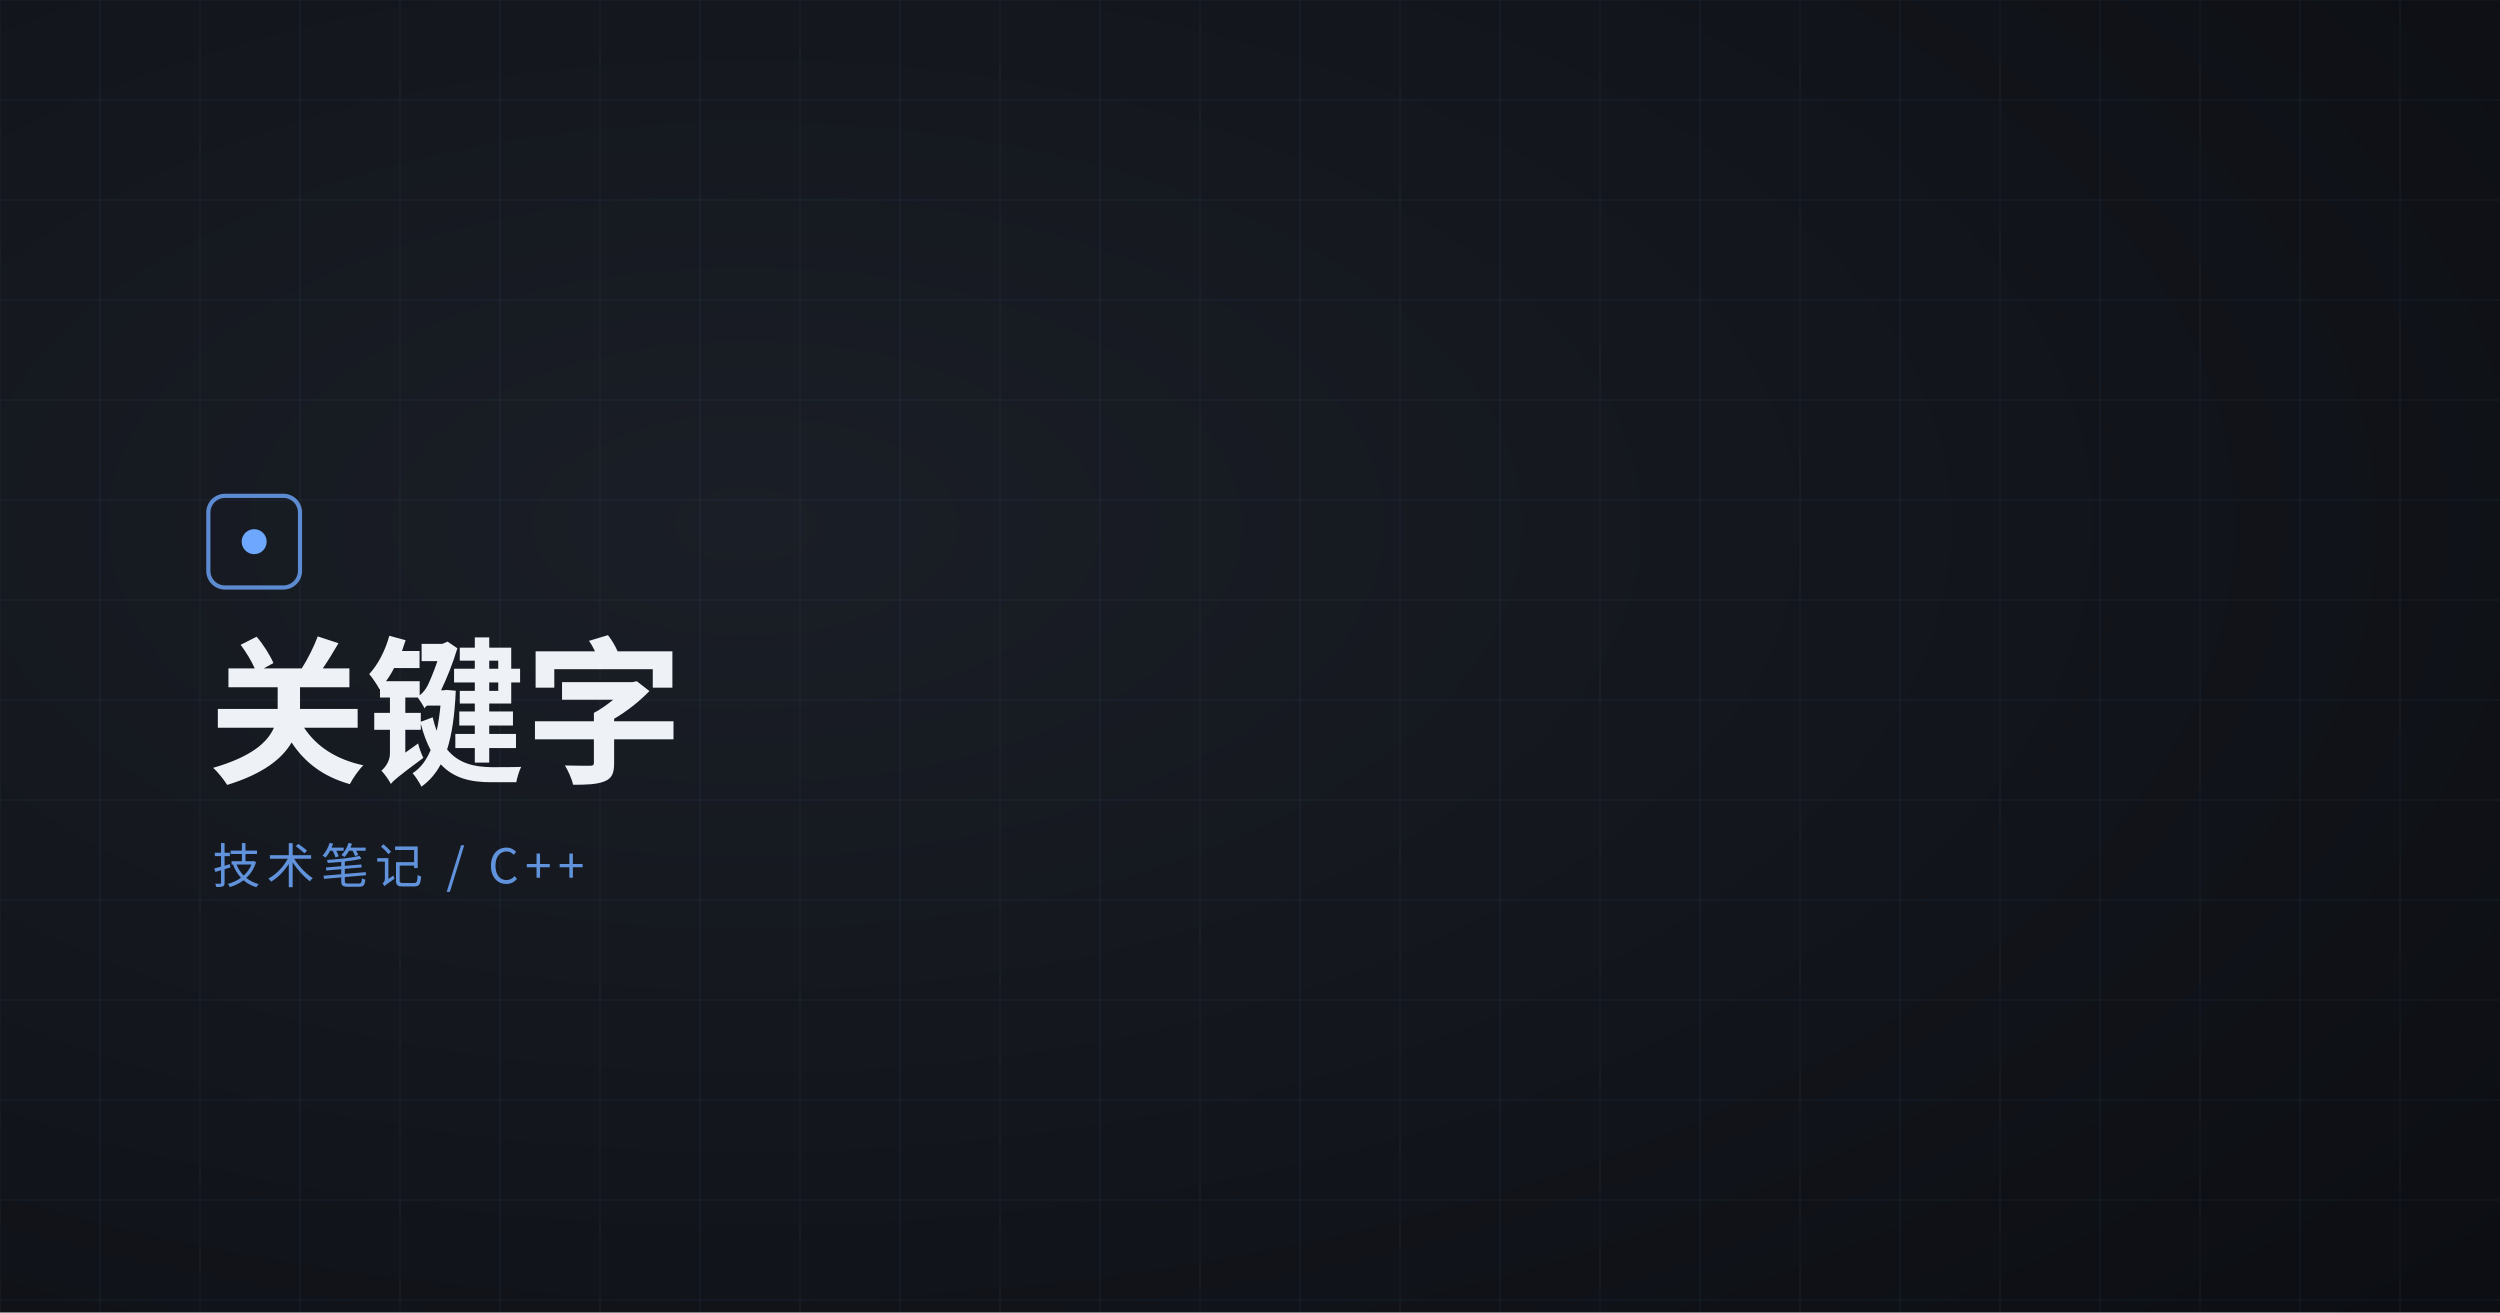
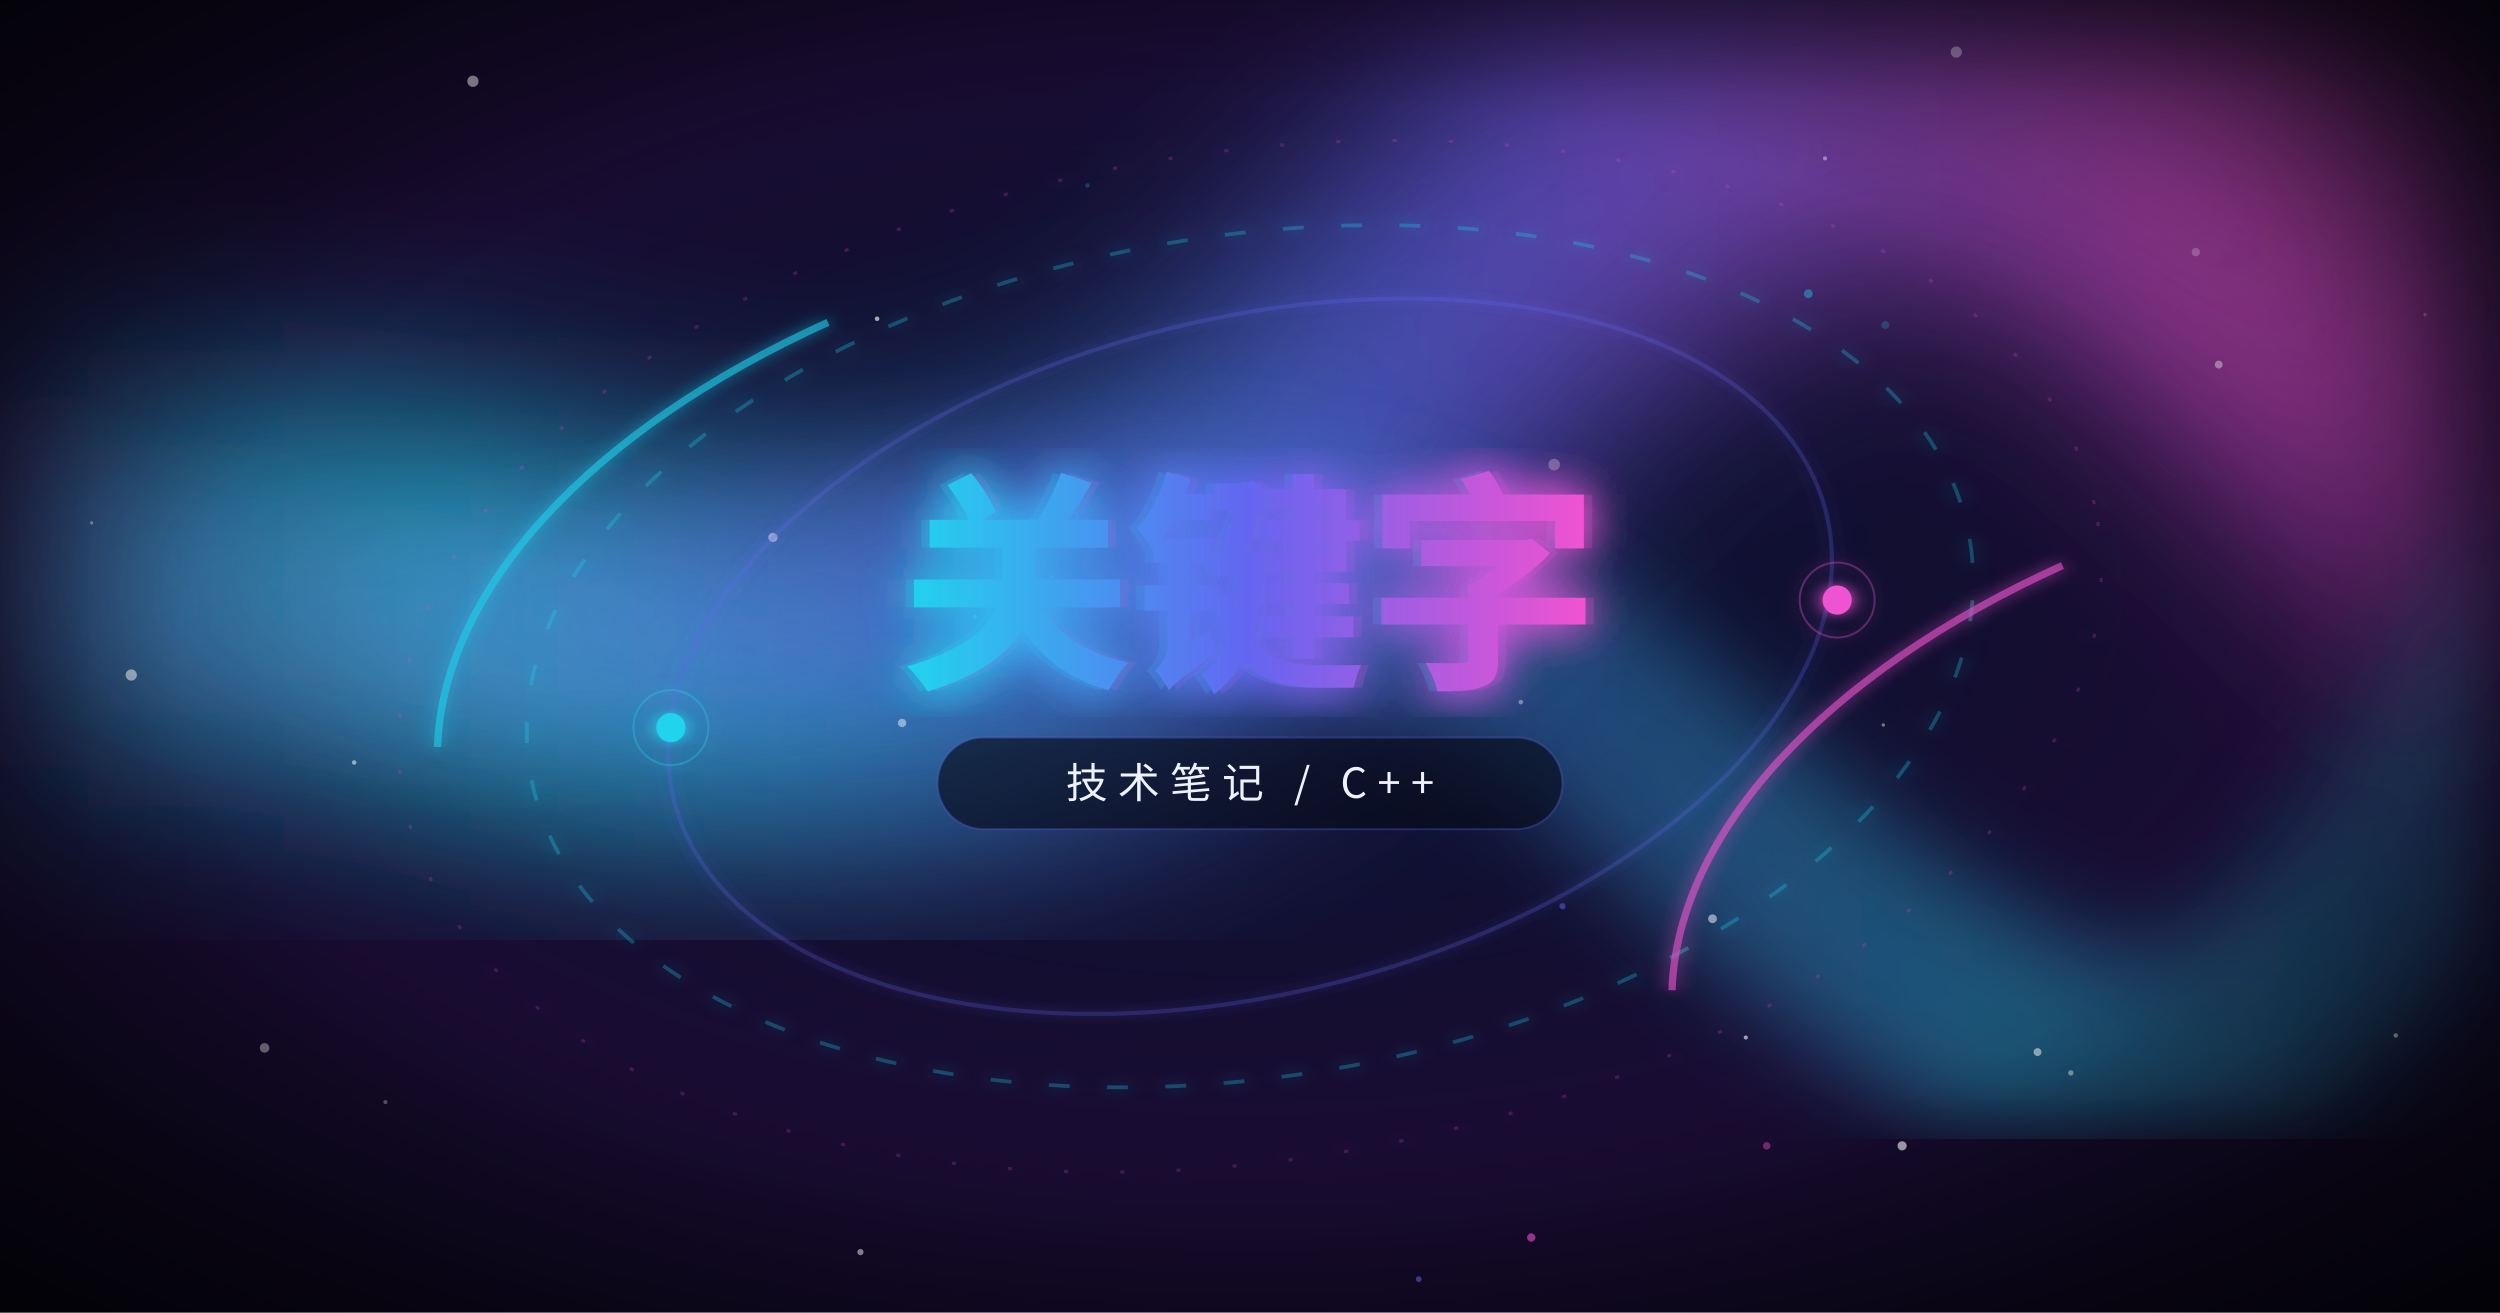
<svg xmlns="http://www.w3.org/2000/svg" width="1200" height="630" viewBox="0 0 1200 630">
  <defs>
-     <radialGradient id="bg" cx="0.3" cy="0.4" r="0.9">
-       <stop offset="0" stop-color="#1a1e26" />
-       <stop offset="1" stop-color="#0c0e13" />
+     <radialGradient id="bg" cx="50%" cy="45%" r="82%">
+       <stop stop-color="#07142f" />
+       <stop offset=".52" stop-color="#190c32" />
+       <stop offset="1" stop-color="#02030a" />
+     </radialGradient>
+     <linearGradient id="auroraA" x1="0" y1="0" x2="1" y2="0">
+       <stop stop-color="#22d3ee" stop-opacity="0" />
+       <stop offset=".25" stop-color="#22d3ee" stop-opacity=".82" />
+       <stop offset=".56" stop-color="#6366f1" stop-opacity=".70" />
+       <stop offset=".82" stop-color="#f052d1" stop-opacity=".72" />
+       <stop offset="1" stop-color="#f052d1" stop-opacity="0" />
+     </linearGradient>
+     <linearGradient id="auroraB" x1="0" y1="0" x2="1" y2="0">
+       <stop stop-color="#f052d1" stop-opacity="0" />
+       <stop offset=".42" stop-color="#6366f1" stop-opacity=".56" />
+       <stop offset=".75" stop-color="#22d3ee" stop-opacity=".58" />
+       <stop offset="1" stop-color="#22d3ee" stop-opacity="0" />
+     </linearGradient>
+     <linearGradient id="titleGradient" x1="0" y1="0" x2="1" y2="0">
+       <stop stop-color="#22d3ee" />
+       <stop offset=".5" stop-color="#6366f1" />
+       <stop offset="1" stop-color="#f052d1" />
+     </linearGradient>
+     <linearGradient id="prismGradient" x1="0" y1="0" x2="1" y2="1">
+       <stop stop-color="#22d3ee" stop-opacity=".48" />
+       <stop offset=".5" stop-color="#6366f1" stop-opacity=".10" />
+       <stop offset="1" stop-color="#f052d1" stop-opacity=".44" />
+     </linearGradient>
+     <linearGradient id="glassGradient" x1="0" y1="0" x2="1" y2="1">
+       <stop stop-color="#fff" stop-opacity=".13" />
+       <stop offset=".48" stop-color="#fff" stop-opacity=".035" />
+       <stop offset="1" stop-color="#6366f1" stop-opacity=".12" />
+     </linearGradient>
+     <filter id="blur48">
+       <feGaussianBlur stdDeviation="48" />
+     </filter>
+     <filter id="blur22">
+       <feGaussianBlur stdDeviation="22" />
+     </filter>
+     <filter id="lineGlow">
+       <feGaussianBlur stdDeviation="4" result="b" />
+       <feMerge>
+         <feMergeNode in="b" />
+         <feMergeNode in="SourceGraphic" />
+       </feMerge>
+     </filter>
+     <filter id="softGlow">
+       <feGaussianBlur stdDeviation="3" result="b" />
+       <feMerge>
+         <feMergeNode in="b" />
+         <feMergeNode in="SourceGraphic" />
+       </feMerge>
+     </filter>
+     <filter id="titleGlow">
+       <feGaussianBlur stdDeviation="11" result="b1" />
+       <feGaussianBlur stdDeviation="3" result="b2" />
+       <feMerge>
+         <feMergeNode in="b1" />
+         <feMergeNode in="b2" />
+         <feMergeNode in="SourceGraphic" />
+       </feMerge>
+     </filter>
+     <radialGradient id="vignette" cx="50%" cy="50%" r="73%">
+       <stop offset=".58" stop-color="#000" stop-opacity="0" />
+       <stop offset="1" stop-color="#000" stop-opacity=".70" />
    </radialGradient>
  </defs>
  <rect width="1200" height="630" fill="url(#bg)" />
-   <line x1="0" y1="0" x2="0" y2="630" stroke="#6ea8fe" stroke-width="1" opacity="0.04" />
-   <line x1="48" y1="0" x2="48" y2="630" stroke="#6ea8fe" stroke-width="1" opacity="0.04" />
-   <line x1="96" y1="0" x2="96" y2="630" stroke="#6ea8fe" stroke-width="1" opacity="0.04" />
-   <line x1="144" y1="0" x2="144" y2="630" stroke="#6ea8fe" stroke-width="1" opacity="0.04" />
-   <line x1="192" y1="0" x2="192" y2="630" stroke="#6ea8fe" stroke-width="1" opacity="0.04" />
-   <line x1="240" y1="0" x2="240" y2="630" stroke="#6ea8fe" stroke-width="1" opacity="0.04" />
-   <line x1="288" y1="0" x2="288" y2="630" stroke="#6ea8fe" stroke-width="1" opacity="0.04" />
-   <line x1="336" y1="0" x2="336" y2="630" stroke="#6ea8fe" stroke-width="1" opacity="0.04" />
-   <line x1="384" y1="0" x2="384" y2="630" stroke="#6ea8fe" stroke-width="1" opacity="0.04" />
-   <line x1="432" y1="0" x2="432" y2="630" stroke="#6ea8fe" stroke-width="1" opacity="0.04" />
-   <line x1="480" y1="0" x2="480" y2="630" stroke="#6ea8fe" stroke-width="1" opacity="0.04" />
-   <line x1="528" y1="0" x2="528" y2="630" stroke="#6ea8fe" stroke-width="1" opacity="0.04" />
-   <line x1="576" y1="0" x2="576" y2="630" stroke="#6ea8fe" stroke-width="1" opacity="0.04" />
-   <line x1="624" y1="0" x2="624" y2="630" stroke="#6ea8fe" stroke-width="1" opacity="0.04" />
-   <line x1="672" y1="0" x2="672" y2="630" stroke="#6ea8fe" stroke-width="1" opacity="0.04" />
-   <line x1="720" y1="0" x2="720" y2="630" stroke="#6ea8fe" stroke-width="1" opacity="0.04" />
-   <line x1="768" y1="0" x2="768" y2="630" stroke="#6ea8fe" stroke-width="1" opacity="0.04" />
-   <line x1="816" y1="0" x2="816" y2="630" stroke="#6ea8fe" stroke-width="1" opacity="0.04" />
-   <line x1="864" y1="0" x2="864" y2="630" stroke="#6ea8fe" stroke-width="1" opacity="0.04" />
-   <line x1="912" y1="0" x2="912" y2="630" stroke="#6ea8fe" stroke-width="1" opacity="0.04" />
-   <line x1="960" y1="0" x2="960" y2="630" stroke="#6ea8fe" stroke-width="1" opacity="0.04" />
-   <line x1="1008" y1="0" x2="1008" y2="630" stroke="#6ea8fe" stroke-width="1" opacity="0.04" />
-   <line x1="1056" y1="0" x2="1056" y2="630" stroke="#6ea8fe" stroke-width="1" opacity="0.04" />
-   <line x1="1104" y1="0" x2="1104" y2="630" stroke="#6ea8fe" stroke-width="1" opacity="0.04" />
-   <line x1="1152" y1="0" x2="1152" y2="630" stroke="#6ea8fe" stroke-width="1" opacity="0.04" />
-   <line x1="0" y1="0" x2="1200" y2="0" stroke="#6ea8fe" stroke-width="1" opacity="0.04" />
-   <line x1="0" y1="48" x2="1200" y2="48" stroke="#6ea8fe" stroke-width="1" opacity="0.04" />
-   <line x1="0" y1="96" x2="1200" y2="96" stroke="#6ea8fe" stroke-width="1" opacity="0.04" />
-   <line x1="0" y1="144" x2="1200" y2="144" stroke="#6ea8fe" stroke-width="1" opacity="0.04" />
-   <line x1="0" y1="192" x2="1200" y2="192" stroke="#6ea8fe" stroke-width="1" opacity="0.04" />
-   <line x1="0" y1="240" x2="1200" y2="240" stroke="#6ea8fe" stroke-width="1" opacity="0.04" />
-   <line x1="0" y1="288" x2="1200" y2="288" stroke="#6ea8fe" stroke-width="1" opacity="0.04" />
-   <line x1="0" y1="336" x2="1200" y2="336" stroke="#6ea8fe" stroke-width="1" opacity="0.04" />
-   <line x1="0" y1="384" x2="1200" y2="384" stroke="#6ea8fe" stroke-width="1" opacity="0.04" />
-   <line x1="0" y1="432" x2="1200" y2="432" stroke="#6ea8fe" stroke-width="1" opacity="0.04" />
-   <line x1="0" y1="480" x2="1200" y2="480" stroke="#6ea8fe" stroke-width="1" opacity="0.04" />
-   <line x1="0" y1="528" x2="1200" y2="528" stroke="#6ea8fe" stroke-width="1" opacity="0.04" />
-   <line x1="0" y1="576" x2="1200" y2="576" stroke="#6ea8fe" stroke-width="1" opacity="0.04" />
-   <line x1="0" y1="624" x2="1200" y2="624" stroke="#6ea8fe" stroke-width="1" opacity="0.04" />
-   <rect x="100" y="238" width="44" height="44" rx="8" fill="none" stroke="#6ea8fe" stroke-width="2" opacity="0.8" />
-   <circle cx="122" cy="260" r="6" fill="#6ea8fe" />
-   <text x="100" y="370" font-family="'PingFang SC','Microsoft YaHei','Noto Sans CJK SC',sans-serif" font-size="76" font-weight="700" fill="#eef1f6">关键字</text>
-   <text x="102" y="424" font-family="'PingFang SC','Microsoft YaHei','Noto Sans CJK SC',sans-serif" font-size="23" fill="#6ea8fe" opacity="0.85" letter-spacing="3">技术笔记 / C++</text>
+   <path d="M-160 412 C100 70 360 520 660 192 S1060 90 1360 413" fill="none" stroke="url(#auroraA)" stroke-width="172" filter="url(#blur48)" opacity=".94" />
+   <path d="M-100 167 C220 500 500 90 800 372 S1110 465 1320 140" fill="none" stroke="url(#auroraB)" stroke-width="105" filter="url(#blur22)" opacity=".64" />
+   <circle cx="905" cy="156" r="1.9" fill="#22d3ee" opacity="0.22" />
+   <circle cx="170" cy="366" r="1.1" fill="#ffffff" opacity="0.51" />
+   <circle cx="1164" cy="151" r="0.8" fill="#ffffff" opacity="0.23" />
+   <circle cx="939" cy="25" r="2.7" fill="#ffffff" opacity="0.38" />
+   <circle cx="746" cy="223" r="2.8" fill="#ffffff" opacity="0.28" />
+   <circle cx="735" cy="594" r="2.0" fill="#f052d1" opacity="0.63" />
+   <circle cx="185" cy="529" r="1.0" fill="#ffffff" opacity="0.32" />
+   <circle cx="904" cy="348" r="0.8" fill="#ffffff" opacity="0.44" />
+   <circle cx="505" cy="277" r="0.9" fill="#ffffff" opacity="0.20" />
+   <circle cx="44" cy="251" r="0.8" fill="#ffffff" opacity="0.38" />
+   <circle cx="750" cy="435" r="1.5" fill="#6366f1" opacity="0.49" />
+   <circle cx="1054" cy="121" r="2.0" fill="#ffffff" opacity="0.26" />
+   <circle cx="433" cy="347" r="2.0" fill="#ffffff" opacity="0.45" />
+   <circle cx="421" cy="153" r="1.1" fill="#ffffff" opacity="0.63" />
+   <circle cx="63" cy="324" r="2.7" fill="#ffffff" opacity="0.51" />
+   <circle cx="868" cy="141" r="2.1" fill="#22d3ee" opacity="0.41" />
+   <circle cx="1065" cy="175" r="1.9" fill="#ffffff" opacity="0.39" />
+   <circle cx="978" cy="505" r="1.9" fill="#ffffff" opacity="0.51" />
+   <circle cx="591" cy="253" r="1.5" fill="#ffffff" opacity="0.20" />
+   <circle cx="913" cy="550" r="2.2" fill="#ffffff" opacity="0.61" />
+   <circle cx="848" cy="550" r="1.8" fill="#f052d1" opacity="0.41" />
+   <circle cx="838" cy="498" r="1.0" fill="#ffffff" opacity="0.59" />
+   <circle cx="1150" cy="497" r="1.1" fill="#ffffff" opacity="0.43" />
+   <circle cx="822" cy="441" r="2.1" fill="#ffffff" opacity="0.50" />
+   <circle cx="730" cy="337" r="1.1" fill="#ffffff" opacity="0.38" />
+   <circle cx="681" cy="614" r="1.4" fill="#6366f1" opacity="0.59" />
+   <circle cx="413" cy="601" r="1.5" fill="#ffffff" opacity="0.55" />
+   <circle cx="127" cy="503" r="2.3" fill="#ffffff" opacity="0.41" />
+   <circle cx="994" cy="515" r="1.3" fill="#ffffff" opacity="0.42" />
+   <circle cx="468" cy="296" r="1.0" fill="#ffffff" opacity="0.37" />
+   <circle cx="522" cy="89" r="1.1" fill="#22d3ee" opacity="0.23" />
+   <circle cx="876" cy="76" r="1.0" fill="#ffffff" opacity="0.42" />
+   <circle cx="227" cy="39" r="2.7" fill="#ffffff" opacity="0.60" />
+   <circle cx="371" cy="258" r="2.2" fill="#ffffff" opacity="0.44" />
+   <g transform="translate(600 315) rotate(-9)" fill="none" filter="url(#lineGlow)">
+     <ellipse rx="350" ry="202" stroke="#22d3ee" stroke-opacity=".28" stroke-width="1.8" stroke-dasharray="10 18" />
+     <ellipse rx="412" ry="242" stroke="#f052d1" stroke-opacity=".20" stroke-width="1.5" stroke-dasharray="2 25" />
+     <path d="M-392 -18 A395 218 0 0 1 -175 -190" stroke="#22d3ee" stroke-width="3.5" opacity=".58" />
+     <path d="M175 190 A395 218 0 0 1 392 18" stroke="#f052d1" stroke-width="3.5" opacity=".58" />
+   </g>
+   <g transform="translate(600 315) rotate(-14)" fill="none" filter="url(#lineGlow)">
+     <ellipse rx="285" ry="162" stroke="#6366f1" stroke-width="2" stroke-opacity=".24" />
+     <circle cx="-278" cy="-34" r="7" fill="#22d3ee" stroke="none" />
+     <circle cx="280" cy="42" r="7" fill="#f052d1" stroke="none" />
+     <circle cx="-278" cy="-34" r="18" stroke="#22d3ee" stroke-opacity=".32" />
+     <circle cx="280" cy="42" r="18" stroke="#f052d1" stroke-opacity=".32" />
+   </g>
+   <text x="596" y="322" font-family="'PingFang SC','Microsoft YaHei','Noto Sans CJK SC',sans-serif" font-size="112" font-weight="900" fill="#22d3ee" opacity=".22" text-anchor="middle">关键字</text>
+   <text x="604" y="322" font-family="'PingFang SC','Microsoft YaHei','Noto Sans CJK SC',sans-serif" font-size="112" font-weight="900" fill="#f052d1" opacity=".20" text-anchor="middle">关键字</text>
+   <text x="600" y="322" font-family="'PingFang SC','Microsoft YaHei','Noto Sans CJK SC',sans-serif" font-size="112" font-weight="900" fill="url(#titleGradient)" text-anchor="middle" filter="url(#titleGlow)">关键字</text>
+   <rect x="450" y="354" width="300" height="44" rx="22" fill="#070a18" opacity=".64" stroke="#6366f1" stroke-opacity=".42" />
+   <text x="600" y="383" font-family="'PingFang SC','Microsoft YaHei','Noto Sans CJK SC',sans-serif" font-size="20" fill="#eef2ff" text-anchor="middle" letter-spacing="5">技术笔记 / C++</text>
+   <rect width="1200" height="630" fill="url(#vignette)" pointer-events="none" />
</svg>
